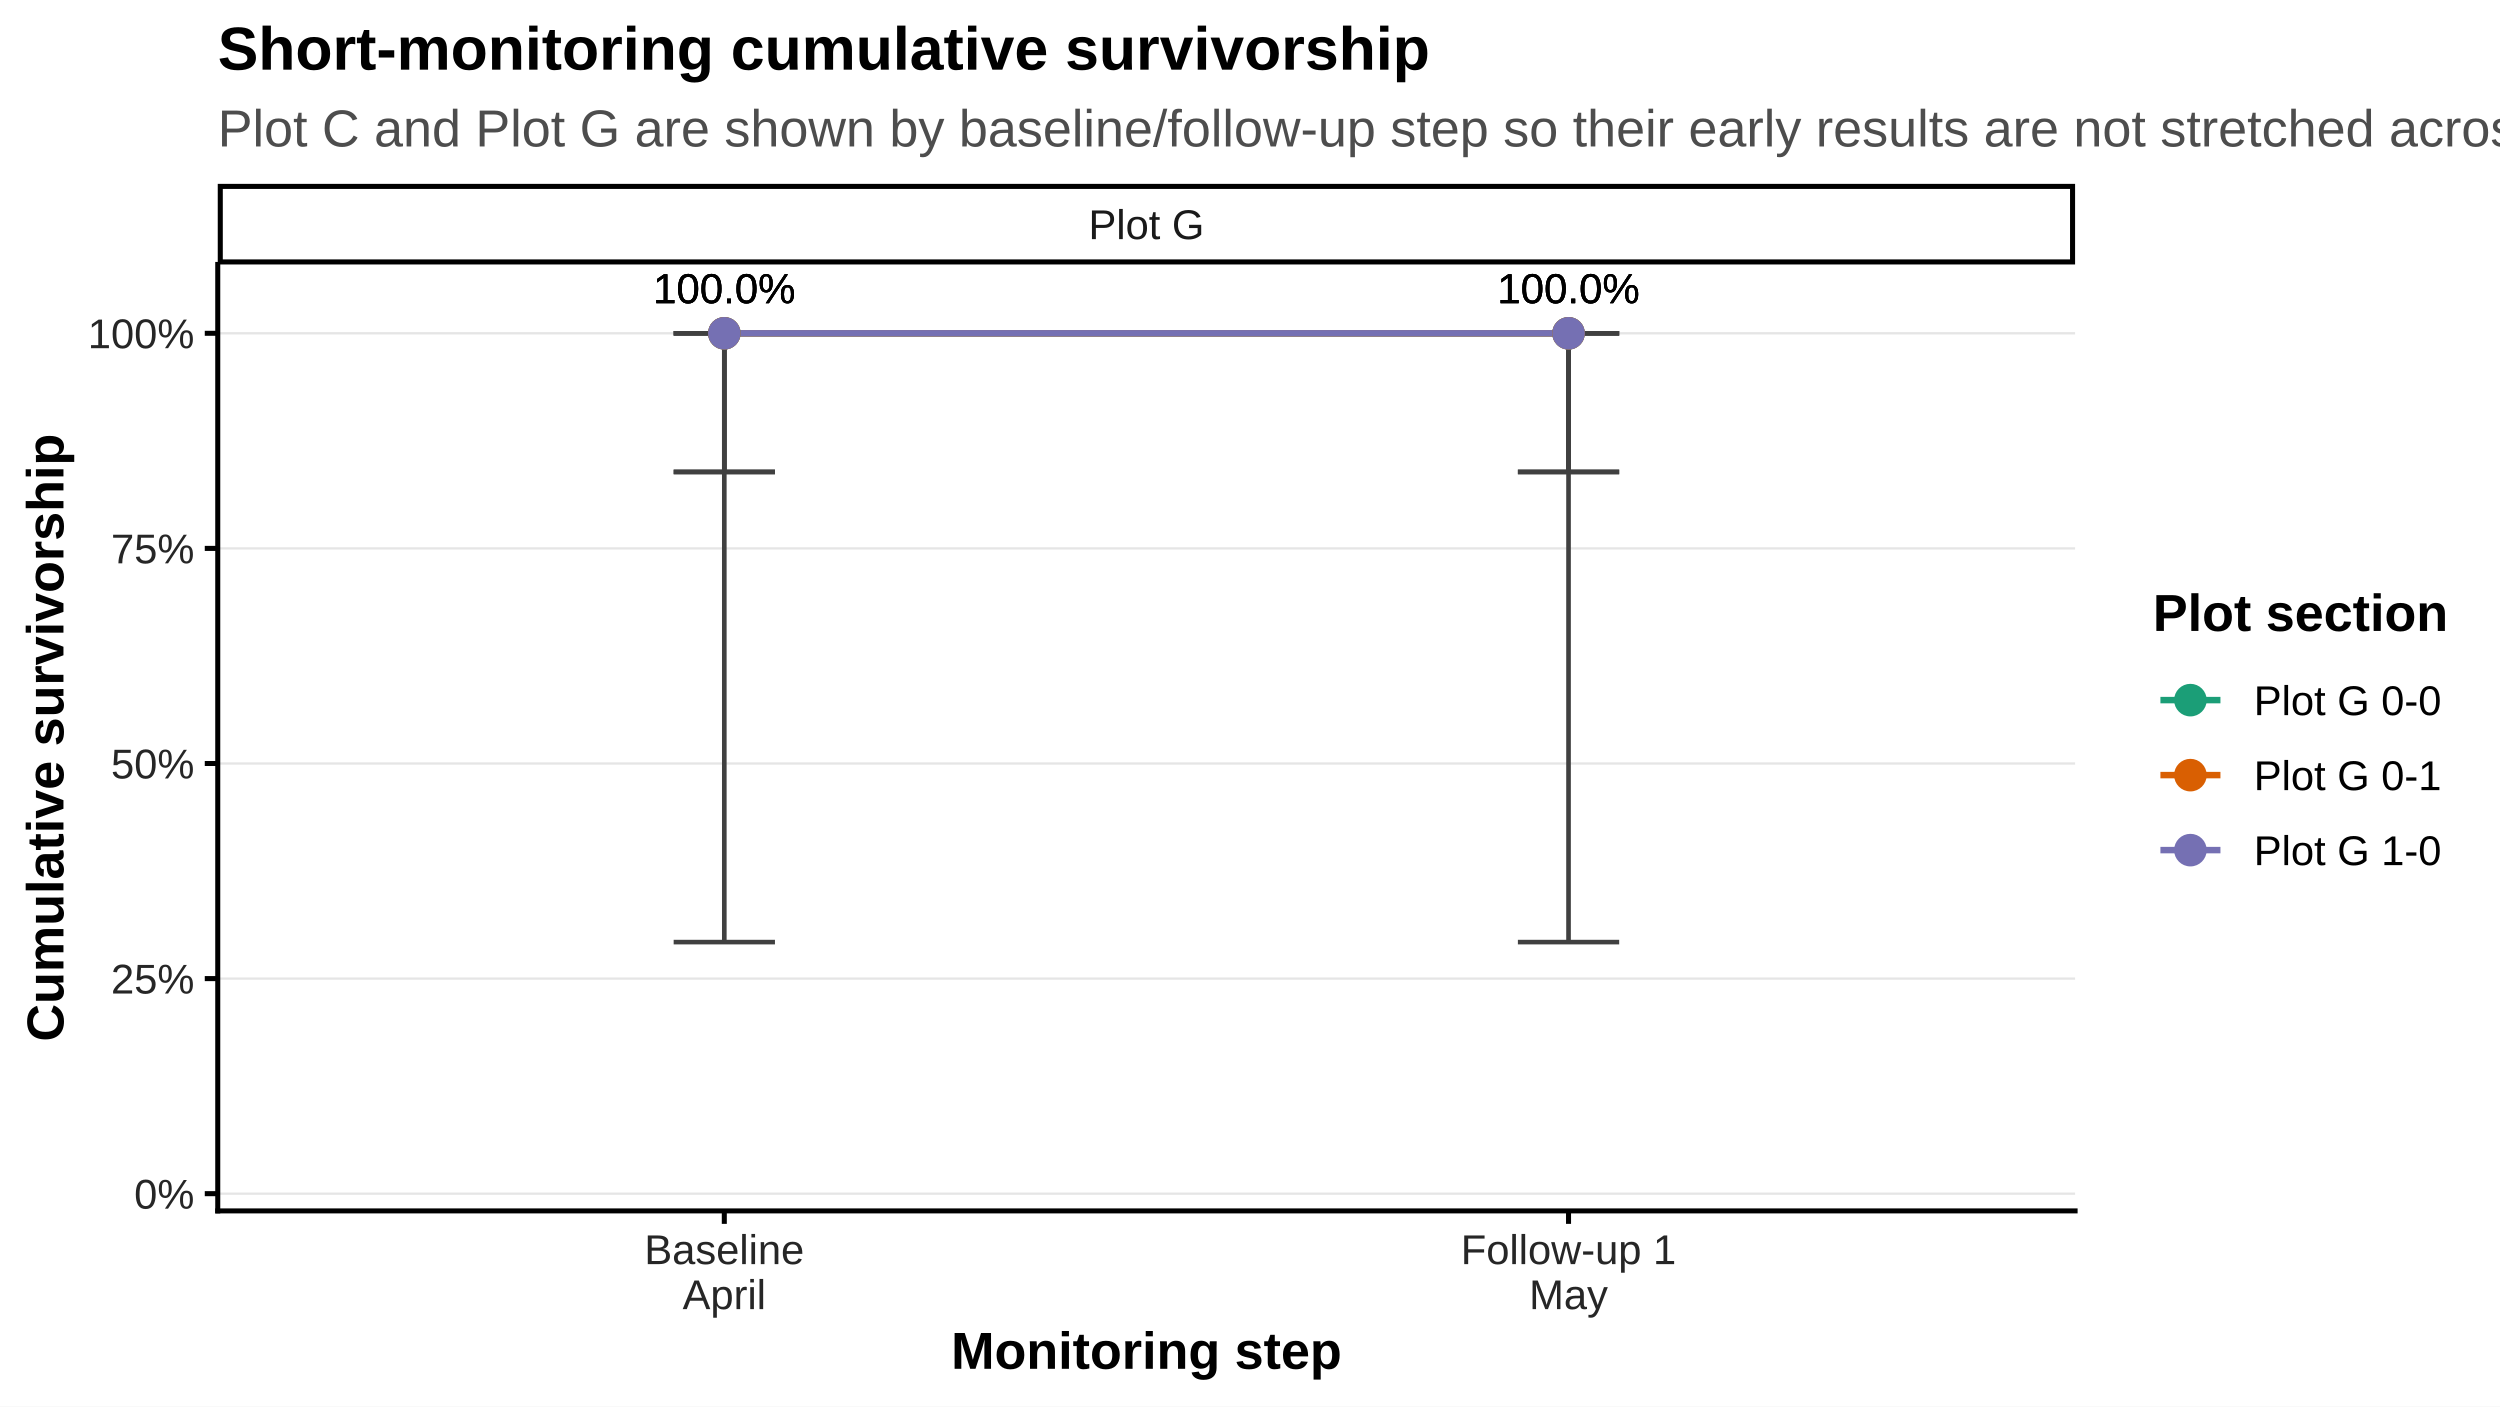
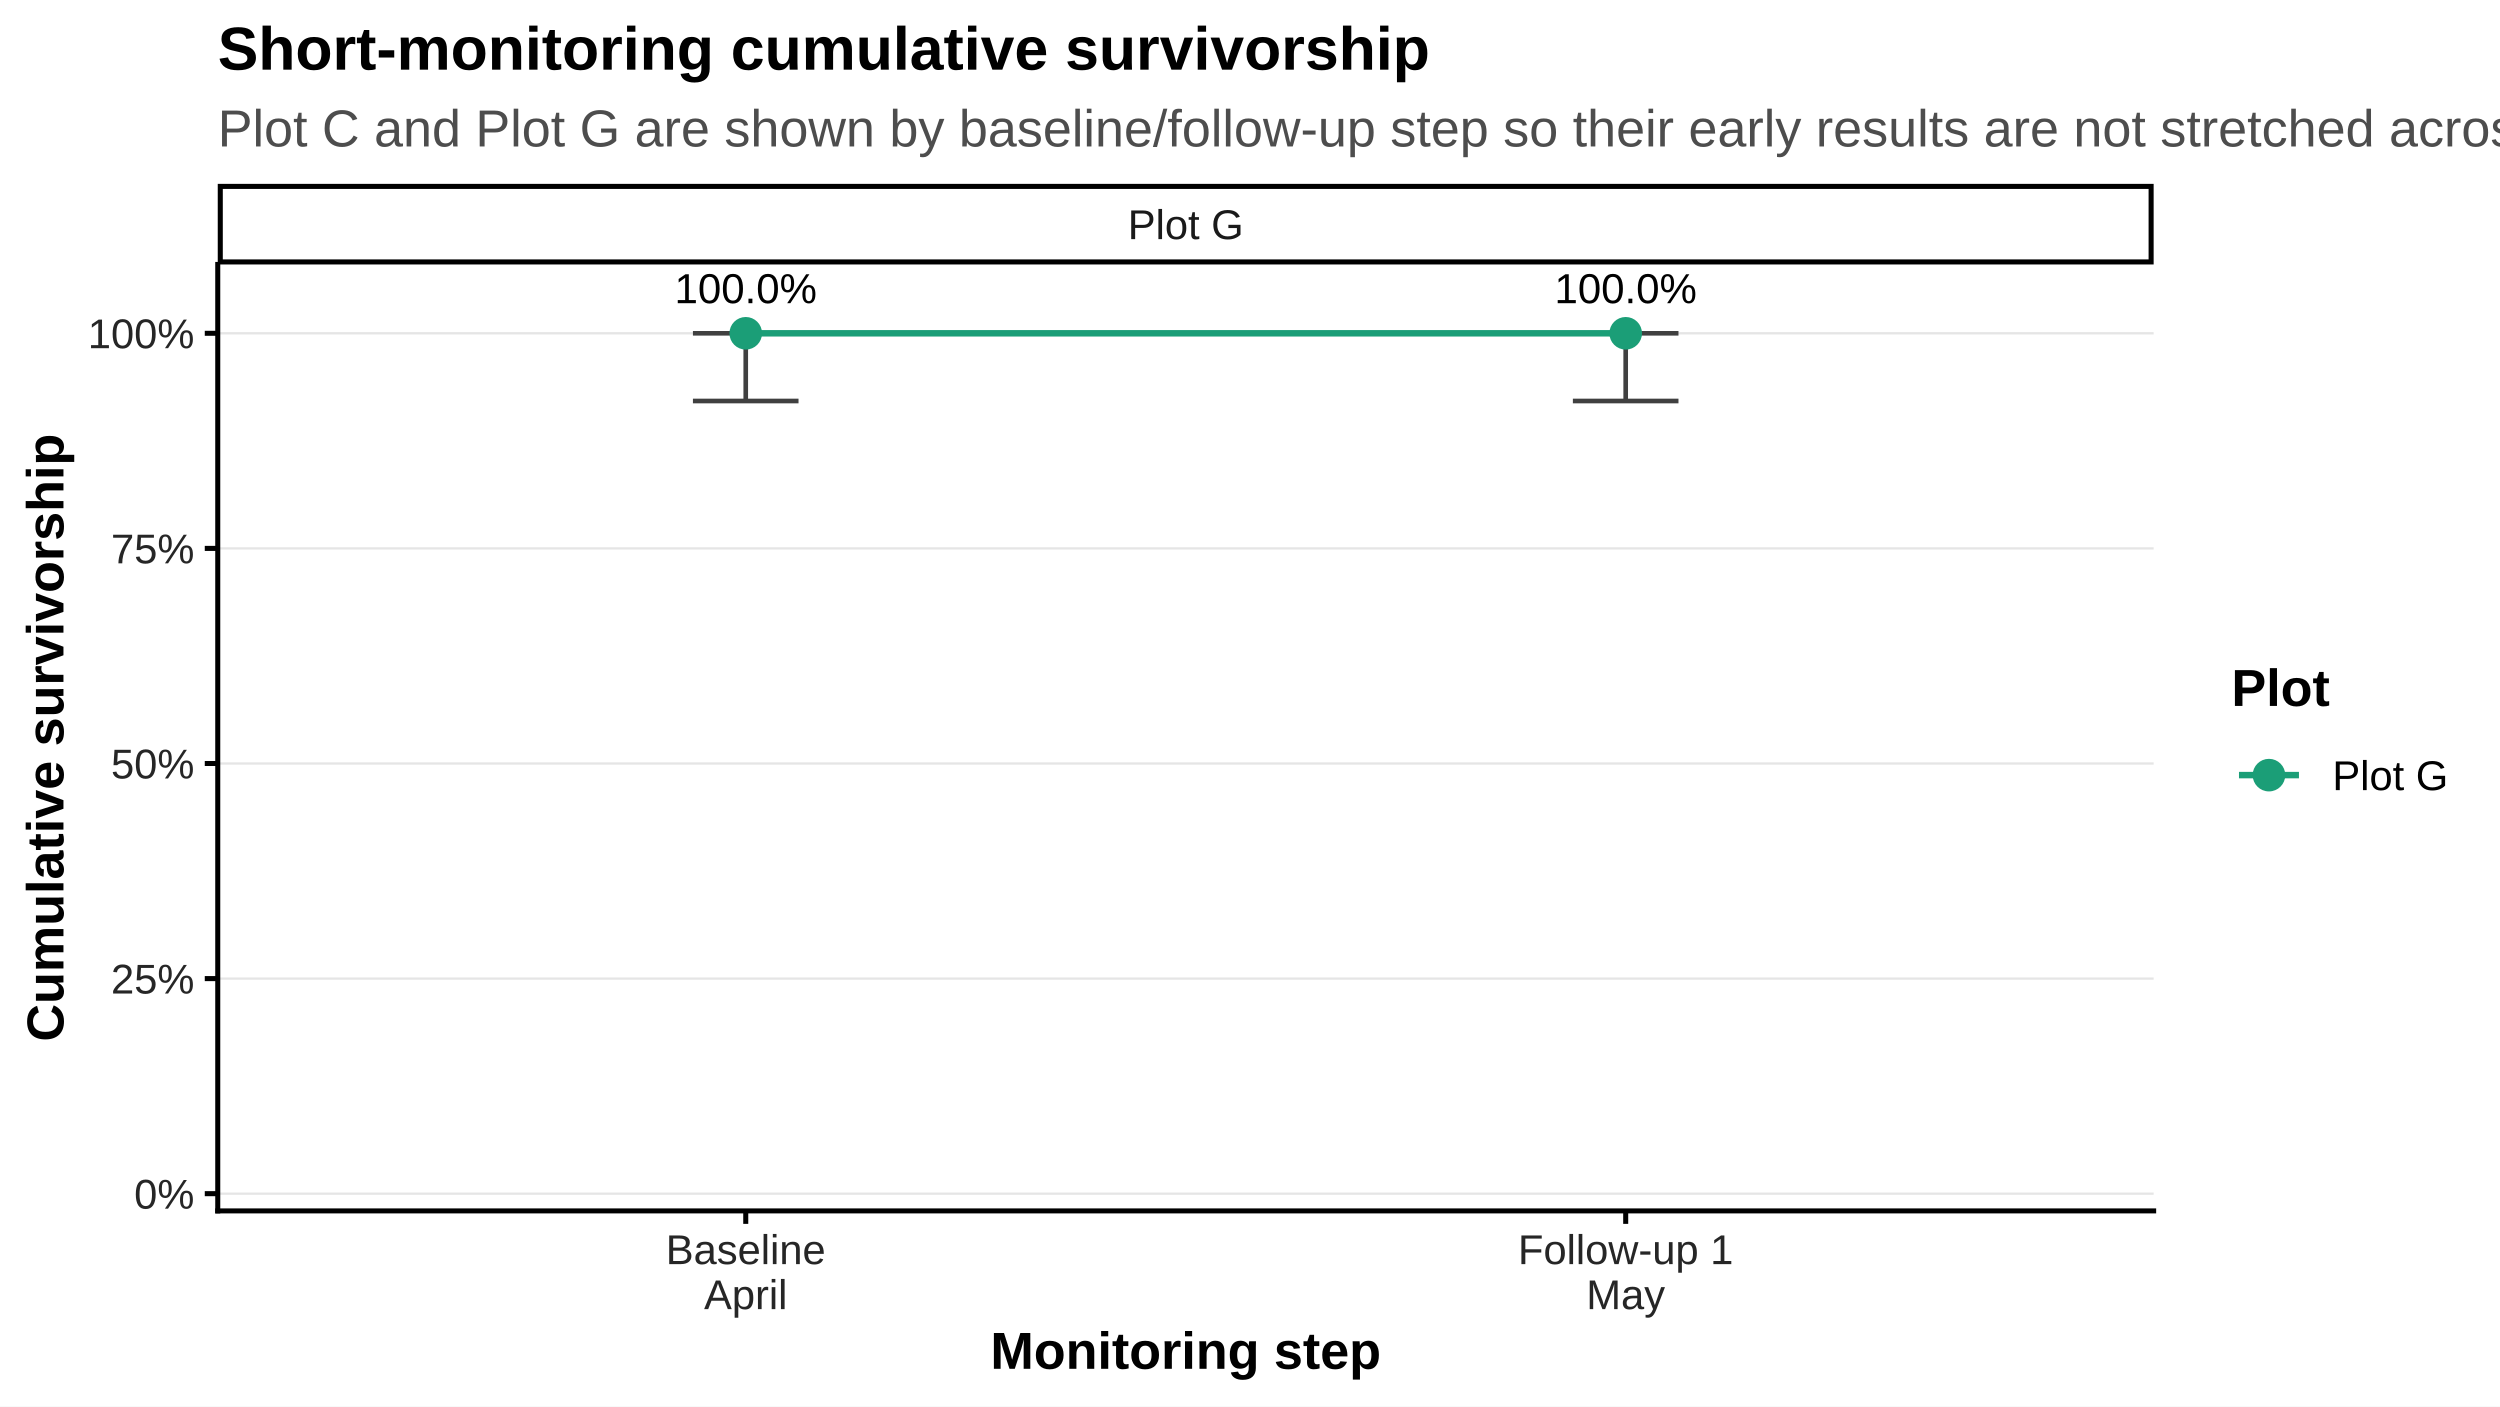
<svg xmlns="http://www.w3.org/2000/svg" class="svglite" width="576.00pt" height="324.00pt" viewBox="0 0 576.00 324.00">
  <defs>
    <style type="text/css">
    .svglite line, .svglite polyline, .svglite polygon, .svglite path, .svglite rect, .svglite circle {
      fill: none;
      stroke: #000000;
      stroke-linecap: round;
      stroke-linejoin: round;
      stroke-miterlimit: 10.00;
    }
    .svglite text {
      white-space: pre;
    }
  </style>
  </defs>
  <rect width="100%" height="100%" style="stroke: none; fill: #FFFFFF;" />
  <defs>
    <clipPath id="cpMC4wMHw1NzYuMDB8MC4wMHwzMjQuMDA=">
      <rect x="0.00" y="0.00" width="576.00" height="324.00" />
    </clipPath>
  </defs>
  <g clip-path="url(#cpMC4wMHw1NzYuMDB8MC4wMHwzMjQuMDA=)">
    <rect x="-0" y="0.00" width="576.00" height="324.00" style="stroke-width: 1.16; stroke: #FFFFFF; fill: #FFFFFF;" />
  </g>
  <defs>
-     <clipPath id="cpNTAuMTd8NDc4LjEwfDYwLjkzfDI3OC45OQ==">
-       <rect x="50.17" y="60.93" width="427.93" height="218.06" />
+     <clipPath id="cpNTAuMTd8NDk2LjIwfDYwLjkzfDI3OC45OQ==">
+       <rect x="50.17" y="60.93" width="446.03" height="218.06" />
    </clipPath>
  </defs>
-   <g clip-path="url(#cpNTAuMTd8NDc4LjEwfDYwLjkzfDI3OC45OQ==)">
-     <rect x="50.17" y="60.93" width="427.93" height="218.06" style="stroke-width: 1.16; stroke: none; fill: #FFFFFF;" />
-     <polyline points="50.17,275.02 478.10,275.02 " style="stroke-width: 0.53; stroke: #E5E5E5; stroke-linecap: butt;" />
-     <polyline points="50.17,225.47 478.10,225.47 " style="stroke-width: 0.53; stroke: #E5E5E5; stroke-linecap: butt;" />
-     <polyline points="50.17,175.91 478.10,175.91 " style="stroke-width: 0.53; stroke: #E5E5E5; stroke-linecap: butt;" />
-     <polyline points="50.17,126.35 478.10,126.35 " style="stroke-width: 0.53; stroke: #E5E5E5; stroke-linecap: butt;" />
-     <polyline points="50.17,76.79 478.10,76.79 " style="stroke-width: 0.53; stroke: #E5E5E5; stroke-linecap: butt;" />
-     <polyline points="155.21,76.79 178.55,76.79 " style="stroke-width: 1.07; stroke: #404040; stroke-linecap: butt;" />
-     <polyline points="166.88,76.79 166.88,108.73 " style="stroke-width: 1.07; stroke: #404040; stroke-linecap: butt;" />
-     <polyline points="155.21,108.73 178.55,108.73 " style="stroke-width: 1.07; stroke: #404040; stroke-linecap: butt;" />
-     <polyline points="349.72,76.79 373.06,76.79 " style="stroke-width: 1.07; stroke: #404040; stroke-linecap: butt;" />
-     <polyline points="361.39,76.79 361.39,108.73 " style="stroke-width: 1.07; stroke: #404040; stroke-linecap: butt;" />
-     <polyline points="349.72,108.73 373.06,108.73 " style="stroke-width: 1.07; stroke: #404040; stroke-linecap: butt;" />
-     <polyline points="155.21,76.79 178.55,76.79 " style="stroke-width: 1.07; stroke: #404040; stroke-linecap: butt;" />
-     <polyline points="166.88,76.79 166.88,217.06 " style="stroke-width: 1.07; stroke: #404040; stroke-linecap: butt;" />
-     <polyline points="155.21,217.06 178.55,217.06 " style="stroke-width: 1.07; stroke: #404040; stroke-linecap: butt;" />
-     <polyline points="349.72,76.79 373.06,76.79 " style="stroke-width: 1.07; stroke: #404040; stroke-linecap: butt;" />
-     <polyline points="361.39,76.79 361.39,217.06 " style="stroke-width: 1.07; stroke: #404040; stroke-linecap: butt;" />
-     <polyline points="349.72,217.06 373.06,217.06 " style="stroke-width: 1.07; stroke: #404040; stroke-linecap: butt;" />
-     <polyline points="155.21,76.79 178.55,76.79 " style="stroke-width: 1.07; stroke: #404040; stroke-linecap: butt;" />
-     <polyline points="166.88,76.79 166.88,108.73 " style="stroke-width: 1.07; stroke: #404040; stroke-linecap: butt;" />
-     <polyline points="155.21,108.73 178.55,108.73 " style="stroke-width: 1.07; stroke: #404040; stroke-linecap: butt;" />
-     <polyline points="349.72,76.79 373.06,76.79 " style="stroke-width: 1.07; stroke: #404040; stroke-linecap: butt;" />
-     <polyline points="361.39,76.79 361.39,108.73 " style="stroke-width: 1.07; stroke: #404040; stroke-linecap: butt;" />
-     <polyline points="349.72,108.73 373.06,108.73 " style="stroke-width: 1.07; stroke: #404040; stroke-linecap: butt;" />
-     <polyline points="166.88,76.79 361.39,76.79 " style="stroke-width: 1.49; stroke: #1B9E77; stroke-linecap: butt;" />
-     <polyline points="166.88,76.79 361.39,76.79 " style="stroke-width: 1.49; stroke: #D95F02; stroke-linecap: butt;" />
-     <polyline points="166.88,76.79 361.39,76.79 " style="stroke-width: 1.49; stroke: #7570B3; stroke-linecap: butt;" />
-     <circle cx="166.88" cy="76.79" r="3.37" style="stroke-width: 0.77; stroke: #1B9E77; fill: #1B9E77;" />
-     <circle cx="361.39" cy="76.79" r="3.37" style="stroke-width: 0.77; stroke: #1B9E77; fill: #1B9E77;" />
-     <circle cx="166.88" cy="76.79" r="3.37" style="stroke-width: 0.77; stroke: #D95F02; fill: #D95F02;" />
-     <circle cx="361.39" cy="76.79" r="3.37" style="stroke-width: 0.77; stroke: #D95F02; fill: #D95F02;" />
-     <circle cx="166.88" cy="76.79" r="3.37" style="stroke-width: 0.77; stroke: #7570B3; fill: #7570B3;" />
-     <circle cx="361.39" cy="76.79" r="3.37" style="stroke-width: 0.77; stroke: #7570B3; fill: #7570B3;" />
-     <text x="166.88" y="69.85" text-anchor="middle" style="font-size: 9.67px; font-family: &quot;Arial&quot;;" textLength="32.80px" lengthAdjust="spacingAndGlyphs">100.0%</text>
-     <text x="361.39" y="69.85" text-anchor="middle" style="font-size: 9.67px; font-family: &quot;Arial&quot;;" textLength="32.80px" lengthAdjust="spacingAndGlyphs">100.0%</text>
-     <text x="166.88" y="69.85" text-anchor="middle" style="font-size: 9.67px; font-family: &quot;Arial&quot;;" textLength="32.80px" lengthAdjust="spacingAndGlyphs">100.0%</text>
-     <text x="361.39" y="69.85" text-anchor="middle" style="font-size: 9.67px; font-family: &quot;Arial&quot;;" textLength="32.80px" lengthAdjust="spacingAndGlyphs">100.0%</text>
-     <text x="166.88" y="69.85" text-anchor="middle" style="font-size: 9.67px; font-family: &quot;Arial&quot;;" textLength="32.80px" lengthAdjust="spacingAndGlyphs">100.0%</text>
-     <text x="361.39" y="69.85" text-anchor="middle" style="font-size: 9.67px; font-family: &quot;Arial&quot;;" textLength="32.80px" lengthAdjust="spacingAndGlyphs">100.0%</text>
+   <g clip-path="url(#cpNTAuMTd8NDk2LjIwfDYwLjkzfDI3OC45OQ==)">
+     <rect x="50.17" y="60.93" width="446.03" height="218.06" style="stroke-width: 1.16; stroke: none; fill: #FFFFFF;" />
+     <polyline points="50.17,275.02 496.20,275.02 " style="stroke-width: 0.53; stroke: #E5E5E5; stroke-linecap: butt;" />
+     <polyline points="50.17,225.47 496.20,225.47 " style="stroke-width: 0.53; stroke: #E5E5E5; stroke-linecap: butt;" />
+     <polyline points="50.17,175.91 496.20,175.91 " style="stroke-width: 0.53; stroke: #E5E5E5; stroke-linecap: butt;" />
+     <polyline points="50.17,126.35 496.20,126.35 " style="stroke-width: 0.53; stroke: #E5E5E5; stroke-linecap: butt;" />
+     <polyline points="50.17,76.79 496.20,76.79 " style="stroke-width: 0.53; stroke: #E5E5E5; stroke-linecap: butt;" />
+     <polyline points="159.65,76.79 183.98,76.79 " style="stroke-width: 1.07; stroke: #404040; stroke-linecap: butt;" />
+     <polyline points="171.82,76.79 171.82,92.39 " style="stroke-width: 1.07; stroke: #404040; stroke-linecap: butt;" />
+     <polyline points="159.65,92.39 183.98,92.39 " style="stroke-width: 1.07; stroke: #404040; stroke-linecap: butt;" />
+     <polyline points="362.39,76.79 386.72,76.79 " style="stroke-width: 1.07; stroke: #404040; stroke-linecap: butt;" />
+     <polyline points="374.56,76.79 374.56,92.39 " style="stroke-width: 1.07; stroke: #404040; stroke-linecap: butt;" />
+     <polyline points="362.39,92.39 386.72,92.39 " style="stroke-width: 1.07; stroke: #404040; stroke-linecap: butt;" />
+     <polyline points="171.82,76.79 374.56,76.79 " style="stroke-width: 1.49; stroke: #1B9E77; stroke-linecap: butt;" />
+     <circle cx="171.82" cy="76.79" r="3.37" style="stroke-width: 0.77; stroke: #1B9E77; fill: #1B9E77;" />
+     <circle cx="374.56" cy="76.79" r="3.37" style="stroke-width: 0.77; stroke: #1B9E77; fill: #1B9E77;" />
+     <text x="171.82" y="69.85" text-anchor="middle" style="font-size: 9.67px; font-family: &quot;Arial&quot;;" textLength="32.80px" lengthAdjust="spacingAndGlyphs">100.0%</text>
+     <text x="374.56" y="69.85" text-anchor="middle" style="font-size: 9.67px; font-family: &quot;Arial&quot;;" textLength="32.80px" lengthAdjust="spacingAndGlyphs">100.0%</text>
  </g>
  <g clip-path="url(#cpMC4wMHw1NzYuMDB8MC4wMHwzMjQuMDA=)">
</g>
  <defs>
-     <clipPath id="cpNTAuMTd8NDc4LjEwfDQyLjM2fDYwLjkz">
-       <rect x="50.17" y="42.36" width="427.93" height="18.57" />
+     <clipPath id="cpNTAuMTd8NDk2LjIwfDQyLjM2fDYwLjkz">
+       <rect x="50.17" y="42.36" width="446.03" height="18.57" />
    </clipPath>
  </defs>
-   <g clip-path="url(#cpNTAuMTd8NDc4LjEwfDQyLjM2fDYwLjkz)">
-     <rect x="50.17" y="42.36" width="427.93" height="18.57" style="stroke-width: 2.33; fill: #FFFFFF;" />
-     <text x="264.14" y="55.09" text-anchor="middle" style="font-size: 9.60px;fill: #1A1A1A; font-family: &quot;Arial&quot;;" textLength="26.65px" lengthAdjust="spacingAndGlyphs">Plot G</text>
+   <g clip-path="url(#cpNTAuMTd8NDk2LjIwfDQyLjM2fDYwLjkz)">
+     <rect x="50.17" y="42.36" width="446.03" height="18.57" style="stroke-width: 2.33; fill: #FFFFFF;" />
+     <text x="273.19" y="55.09" text-anchor="middle" style="font-size: 9.60px;fill: #1A1A1A; font-family: &quot;Arial&quot;;" textLength="26.65px" lengthAdjust="spacingAndGlyphs">Plot G</text>
  </g>
  <g clip-path="url(#cpMC4wMHw1NzYuMDB8MC4wMHwzMjQuMDA=)">
-     <polyline points="50.17,278.99 478.10,278.99 " style="stroke-width: 1.16; stroke-linecap: square;" />
-     <polyline points="166.88,281.98 166.88,278.99 " style="stroke-width: 1.16; stroke-linecap: butt;" />
-     <polyline points="361.39,281.98 361.39,278.99 " style="stroke-width: 1.16; stroke-linecap: butt;" />
-     <text x="166.88" y="291.25" text-anchor="middle" style="font-size: 9.60px;fill: #262626; font-family: &quot;Arial&quot;;" textLength="36.80px" lengthAdjust="spacingAndGlyphs">Baseline</text>
-     <text x="166.88" y="301.62" text-anchor="middle" style="font-size: 9.60px;fill: #262626; font-family: &quot;Arial&quot;;" textLength="19.20px" lengthAdjust="spacingAndGlyphs">April</text>
-     <text x="361.39" y="291.25" text-anchor="middle" style="font-size: 9.60px;fill: #262626; font-family: &quot;Arial&quot;;" textLength="49.59px" lengthAdjust="spacingAndGlyphs">Follow-up 1</text>
-     <text x="361.39" y="301.62" text-anchor="middle" style="font-size: 9.60px;fill: #262626; font-family: &quot;Arial&quot;;" textLength="18.12px" lengthAdjust="spacingAndGlyphs">May</text>
+     <polyline points="50.17,278.99 496.20,278.99 " style="stroke-width: 1.16; stroke-linecap: square;" />
+     <polyline points="171.82,281.98 171.82,278.99 " style="stroke-width: 1.16; stroke-linecap: butt;" />
+     <polyline points="374.56,281.98 374.56,278.99 " style="stroke-width: 1.16; stroke-linecap: butt;" />
+     <text x="171.82" y="291.25" text-anchor="middle" style="font-size: 9.60px;fill: #262626; font-family: &quot;Arial&quot;;" textLength="36.80px" lengthAdjust="spacingAndGlyphs">Baseline</text>
+     <text x="171.82" y="301.62" text-anchor="middle" style="font-size: 9.60px;fill: #262626; font-family: &quot;Arial&quot;;" textLength="19.20px" lengthAdjust="spacingAndGlyphs">April</text>
+     <text x="374.56" y="291.25" text-anchor="middle" style="font-size: 9.60px;fill: #262626; font-family: &quot;Arial&quot;;" textLength="49.59px" lengthAdjust="spacingAndGlyphs">Follow-up 1</text>
+     <text x="374.56" y="301.62" text-anchor="middle" style="font-size: 9.60px;fill: #262626; font-family: &quot;Arial&quot;;" textLength="18.12px" lengthAdjust="spacingAndGlyphs">May</text>
    <polyline points="50.17,278.99 50.17,60.93 " style="stroke-width: 1.16; stroke-linecap: square;" />
    <text x="44.79" y="278.47" text-anchor="end" style="font-size: 9.60px;fill: #262626; font-family: &quot;Arial&quot;;" textLength="13.87px" lengthAdjust="spacingAndGlyphs">0%</text>
    <text x="44.79" y="228.91" text-anchor="end" style="font-size: 9.60px;fill: #262626; font-family: &quot;Arial&quot;;" textLength="19.20px" lengthAdjust="spacingAndGlyphs">25%</text>
    <text x="44.79" y="179.35" text-anchor="end" style="font-size: 9.60px;fill: #262626; font-family: &quot;Arial&quot;;" textLength="19.20px" lengthAdjust="spacingAndGlyphs">50%</text>
    <text x="44.79" y="129.79" text-anchor="end" style="font-size: 9.60px;fill: #262626; font-family: &quot;Arial&quot;;" textLength="19.20px" lengthAdjust="spacingAndGlyphs">75%</text>
    <text x="44.79" y="80.23" text-anchor="end" style="font-size: 9.60px;fill: #262626; font-family: &quot;Arial&quot;;" textLength="24.54px" lengthAdjust="spacingAndGlyphs">100%</text>
    <polyline points="47.18,275.02 50.17,275.02 " style="stroke-width: 1.16; stroke-linecap: butt;" />
    <polyline points="47.18,225.47 50.17,225.47 " style="stroke-width: 1.16; stroke-linecap: butt;" />
    <polyline points="47.18,175.91 50.17,175.91 " style="stroke-width: 1.16; stroke-linecap: butt;" />
    <polyline points="47.18,126.35 50.17,126.35 " style="stroke-width: 1.16; stroke-linecap: butt;" />
    <polyline points="47.18,76.79 50.17,76.79 " style="stroke-width: 1.16; stroke-linecap: butt;" />
-     <text x="264.14" y="315.37" text-anchor="middle" style="font-size: 12.00px; font-weight: bold; font-family: &quot;Arial&quot;;" textLength="89.99px" lengthAdjust="spacingAndGlyphs">Monitoring step</text>
+     <text x="273.19" y="315.37" text-anchor="middle" style="font-size: 12.00px; font-weight: bold; font-family: &quot;Arial&quot;;" textLength="89.99px" lengthAdjust="spacingAndGlyphs">Monitoring step</text>
    <text transform="translate(14.62,169.96) rotate(-90)" text-anchor="middle" style="font-size: 12.00px; font-weight: bold; font-family: &quot;Arial&quot;;" textLength="140.05px" lengthAdjust="spacingAndGlyphs">Cumulative survivorship</text>
-     <rect x="490.06" y="129.43" width="79.97" height="81.06" style="stroke-width: 1.16; stroke: none; fill: #FFFFFF;" />
-     <text x="496.03" y="145.37" style="font-size: 12.00px; font-weight: bold; font-family: &quot;Arial&quot;;" textLength="68.01px" lengthAdjust="spacingAndGlyphs">Plot section</text>
-     <rect x="496.03" y="152.67" width="17.28" height="17.28" style="stroke-width: 1.16; stroke: none; fill: #FFFFFF;" />
-     <line x1="497.76" y1="161.31" x2="511.59" y2="161.31" style="stroke-width: 1.49; stroke: #1B9E77; stroke-linecap: butt;" />
-     <circle cx="504.67" cy="161.31" r="3.37" style="stroke-width: 0.77; stroke: #1B9E77; fill: #1B9E77;" />
-     <rect x="496.03" y="169.95" width="17.28" height="17.28" style="stroke-width: 1.16; stroke: none; fill: #FFFFFF;" />
-     <line x1="497.76" y1="178.59" x2="511.59" y2="178.59" style="stroke-width: 1.49; stroke: #D95F02; stroke-linecap: butt;" />
-     <circle cx="504.67" cy="178.59" r="3.37" style="stroke-width: 0.77; stroke: #D95F02; fill: #D95F02;" />
-     <rect x="496.03" y="187.23" width="17.28" height="17.28" style="stroke-width: 1.16; stroke: none; fill: #FFFFFF;" />
-     <line x1="497.76" y1="195.87" x2="511.59" y2="195.87" style="stroke-width: 1.49; stroke: #7570B3; stroke-linecap: butt;" />
-     <circle cx="504.67" cy="195.87" r="3.37" style="stroke-width: 0.77; stroke: #7570B3; fill: #7570B3;" />
-     <text x="519.29" y="164.76" style="font-size: 9.60px; font-family: &quot;Arial&quot;;" textLength="43.19px" lengthAdjust="spacingAndGlyphs">Plot G 0-0</text>
-     <text x="519.29" y="182.04" style="font-size: 9.60px; font-family: &quot;Arial&quot;;" textLength="43.19px" lengthAdjust="spacingAndGlyphs">Plot G 0-1</text>
-     <text x="519.29" y="199.32" style="font-size: 9.60px; font-family: &quot;Arial&quot;;" textLength="43.19px" lengthAdjust="spacingAndGlyphs">Plot G 1-0</text>
+     <rect x="508.16" y="146.71" width="61.87" height="46.50" style="stroke-width: 1.16; stroke: none; fill: #FFFFFF;" />
+     <text x="514.13" y="162.65" style="font-size: 12.00px; font-weight: bold; font-family: &quot;Arial&quot;;" textLength="22.67px" lengthAdjust="spacingAndGlyphs">Plot</text>
+     <rect x="514.13" y="169.95" width="17.28" height="17.28" style="stroke-width: 1.16; stroke: none; fill: #FFFFFF;" />
+     <line x1="515.86" y1="178.59" x2="529.68" y2="178.59" style="stroke-width: 1.49; stroke: #1B9E77; stroke-linecap: butt;" />
+     <circle cx="522.77" cy="178.59" r="3.37" style="stroke-width: 0.77; stroke: #1B9E77; fill: #1B9E77;" />
+     <text x="537.39" y="182.04" style="font-size: 9.60px; font-family: &quot;Arial&quot;;" textLength="26.65px" lengthAdjust="spacingAndGlyphs">Plot G</text>
    <text x="50.17" y="33.74" style="font-size: 12.00px;fill: #4D4D4D; font-family: &quot;Arial&quot;;" textLength="625.62px" lengthAdjust="spacingAndGlyphs">Plot C and Plot G are shown by baseline/follow-up step so their early results are not stretched across the full date axis</text>
    <text x="50.17" y="16.05" style="font-size: 14.00px; font-weight: bold; font-family: &quot;Arial&quot;;" textLength="279.14px" lengthAdjust="spacingAndGlyphs">Short-monitoring cumulative survivorship</text>
  </g>
</svg>
